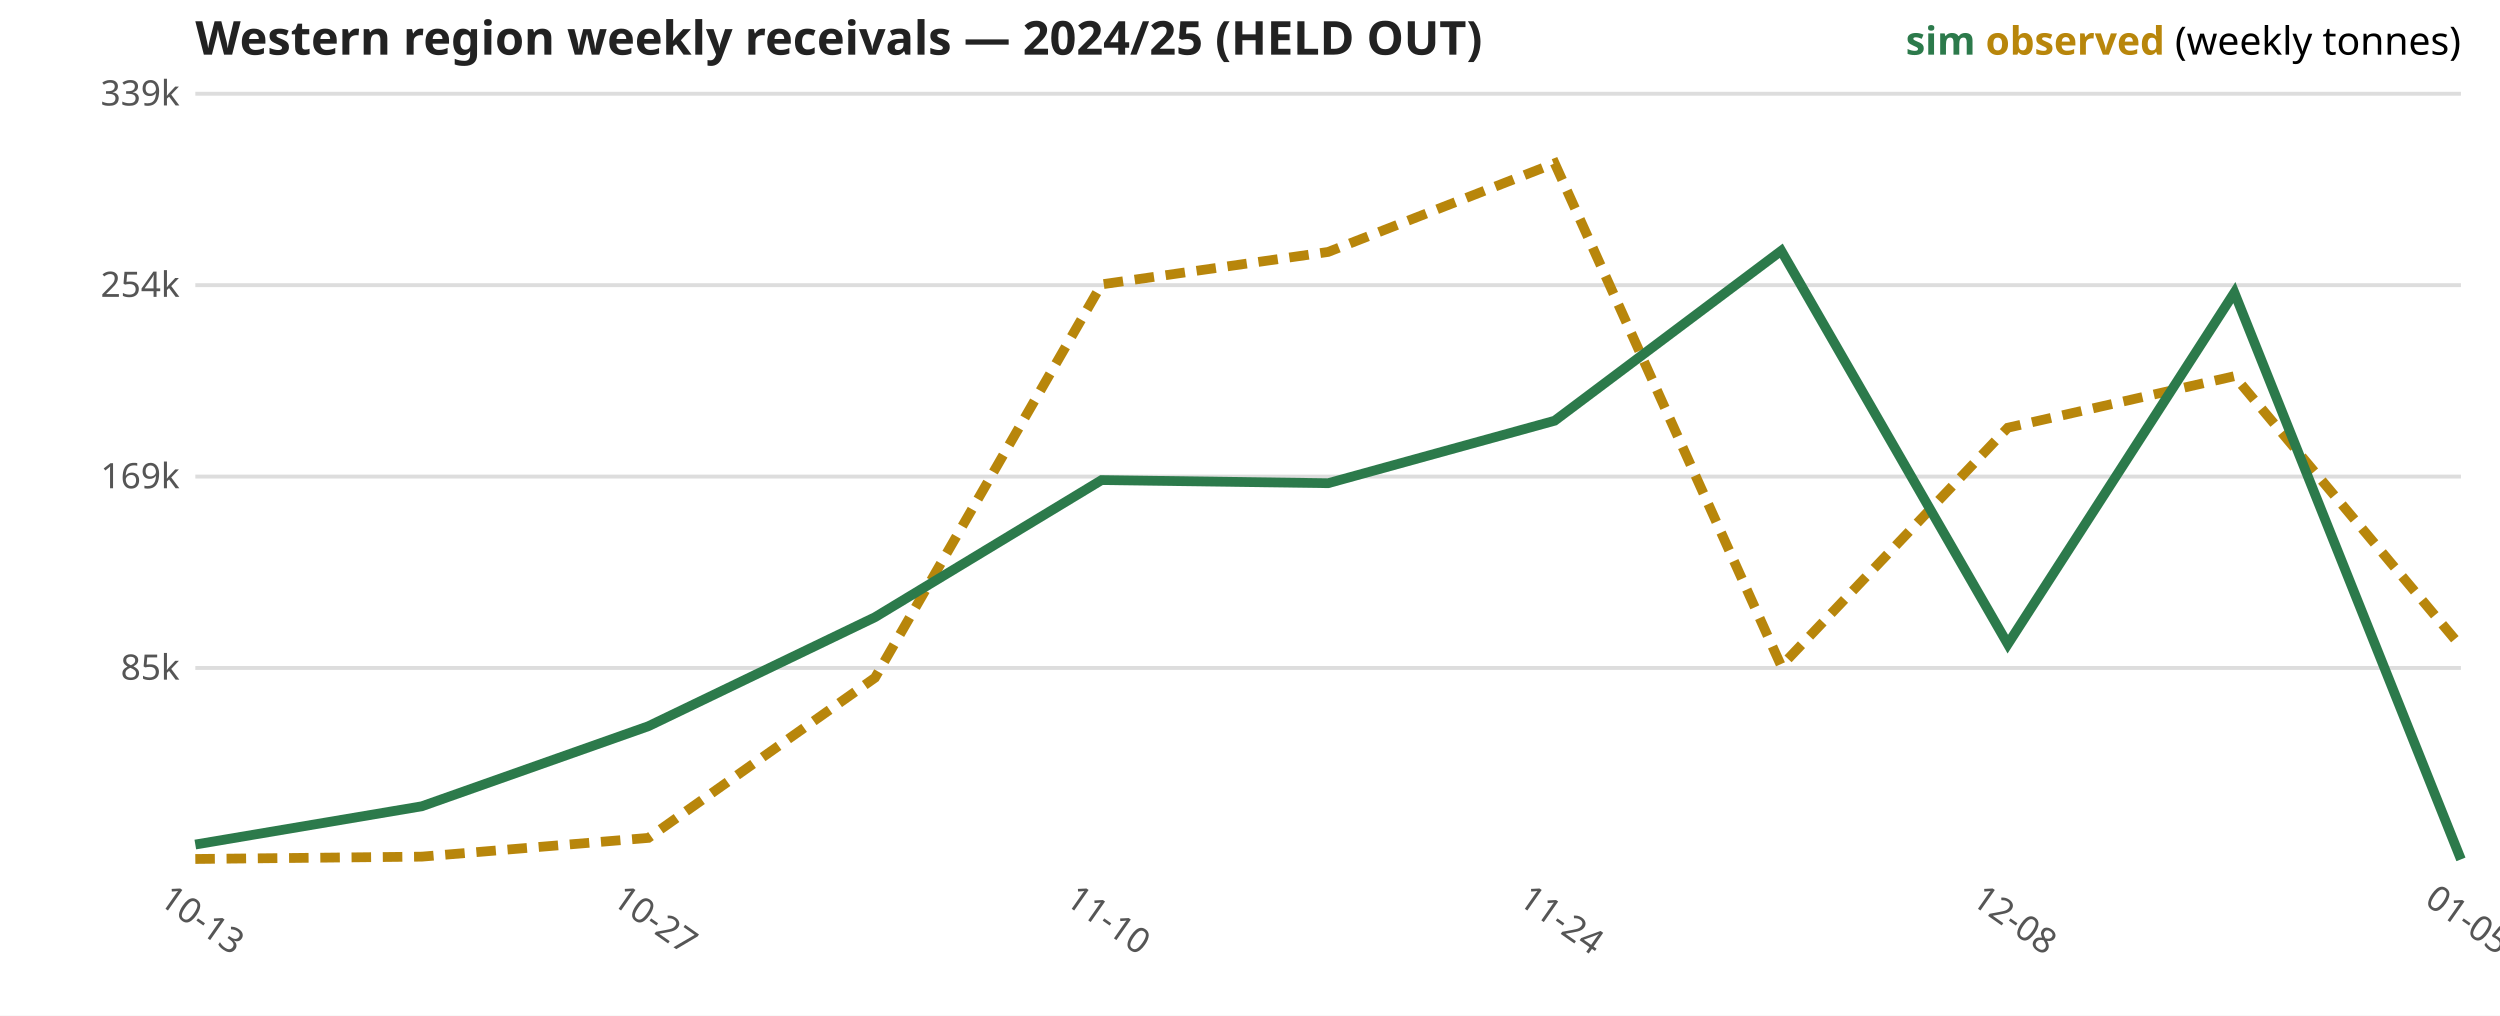
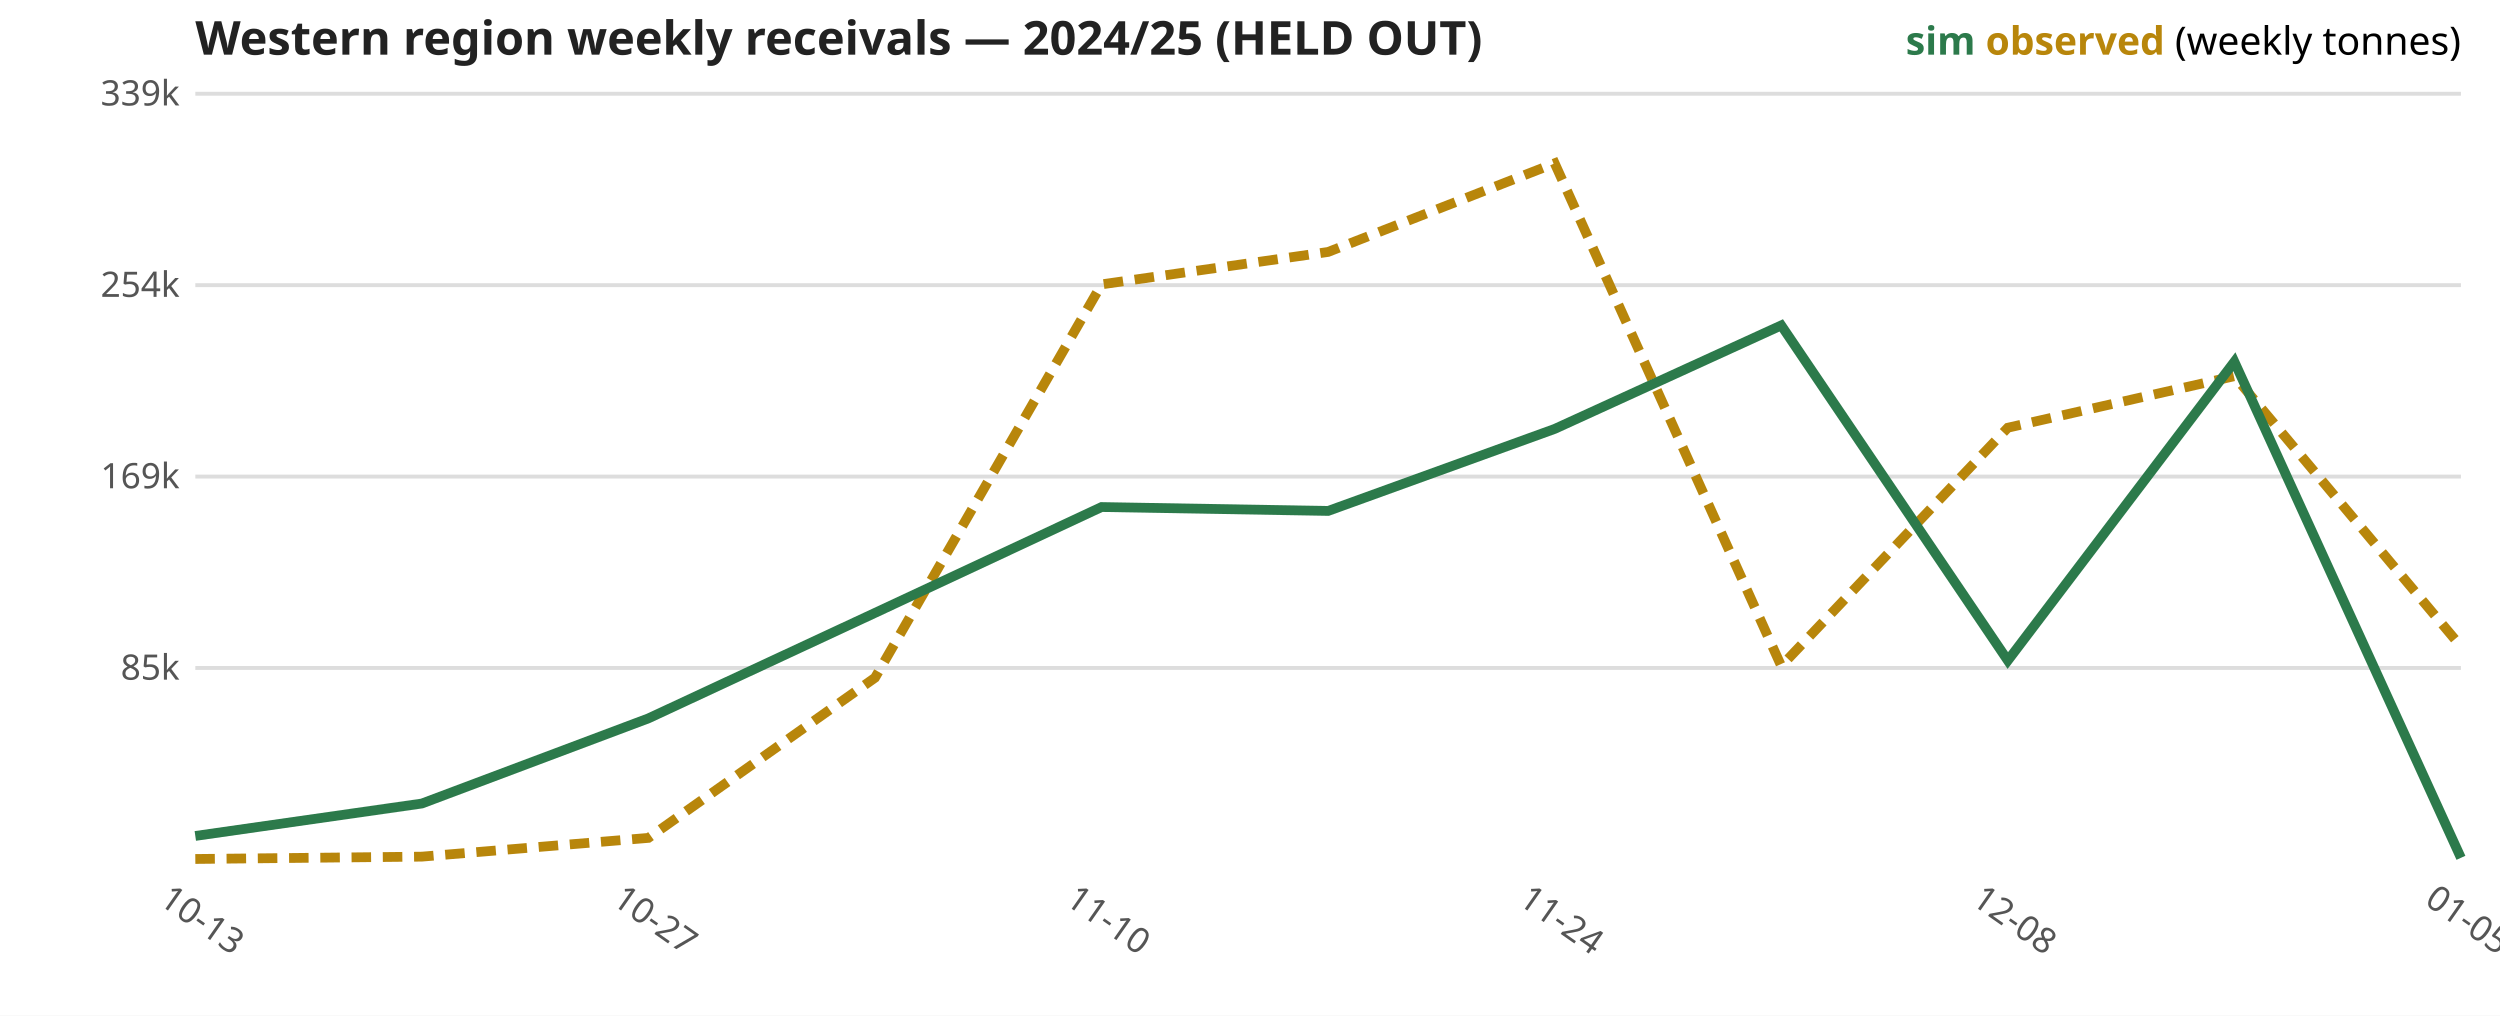
<svg xmlns="http://www.w3.org/2000/svg" viewBox="0 0 640 260" font-family="sans-serif">
  <rect width="640" height="260" fill="white" />
  <text x="50" y="14" font-size="12" font-weight="bold" fill="#222">Western region weekly receivals — 2024/25 (HELD OUT)</text>
  <text x="630" y="14" font-size="10" text-anchor="end">
    <tspan fill="#2c7a4b" font-weight="bold">sim</tspan>
    <tspan fill="#b8860b" font-weight="bold">observed</tspan> (weekly tonnes)</text>
  <line x1="50" x2="630" y1="171" y2="171" stroke="#ddd" />
  <text x="46" y="174" font-size="9" text-anchor="end" fill="#555">85k</text>
  <line x1="50" x2="630" y1="122" y2="122" stroke="#ddd" />
  <text x="46" y="125" font-size="9" text-anchor="end" fill="#555">169k</text>
  <line x1="50" x2="630" y1="73" y2="73" stroke="#ddd" />
  <text x="46" y="76" font-size="9" text-anchor="end" fill="#555">254k</text>
  <line x1="50" x2="630" y1="24" y2="24" stroke="#ddd" />
  <text x="46" y="27" font-size="9" text-anchor="end" fill="#555">339k</text>
  <path d="M50.0,219.9L108.0,219.3L166.0,214.5L224.0,173.5L282.0,72.8L340.0,64.5L398.0,41.8L456.0,170.5L514.0,109.5L572.0,96.3L630.0,165.5" fill="none" stroke="#b8860b" stroke-width="2.5" stroke-dasharray="5 3" />
-   <path d="M50.0,216.2L108.0,206.4L166.0,185.9L224.0,158.0L282.0,122.9L340.0,123.7L398.0,107.7L456.0,64.2L514.0,164.9L572.0,74.9L630.0,220.0" fill="none" stroke="#2c7a4b" stroke-width="2.5" />
+   <path d="M50.0,214.0L108.0,205.7L166.0,183.9L224.0,156.9L282.0,129.8L340.0,130.8L398.0,109.8L456.0,83.3L514.0,169.1L572.0,92.6L630.0,219.6" fill="none" stroke="#2c7a4b" stroke-width="2.5" />
  <text x="50" y="238" font-size="9" text-anchor="middle" fill="#555" transform="rotate(35 50 238)">10-13</text>
  <text x="166" y="238" font-size="9" text-anchor="middle" fill="#555" transform="rotate(35 166 238)">10-27</text>
  <text x="282" y="238" font-size="9" text-anchor="middle" fill="#555" transform="rotate(35 282 238)">11-10</text>
  <text x="398" y="238" font-size="9" text-anchor="middle" fill="#555" transform="rotate(35 398 238)">11-24</text>
  <text x="514" y="238" font-size="9" text-anchor="middle" fill="#555" transform="rotate(35 514 238)">12-08</text>
  <text x="630" y="238" font-size="9" text-anchor="middle" fill="#555" transform="rotate(35 630 238)">01-05</text>
</svg>
